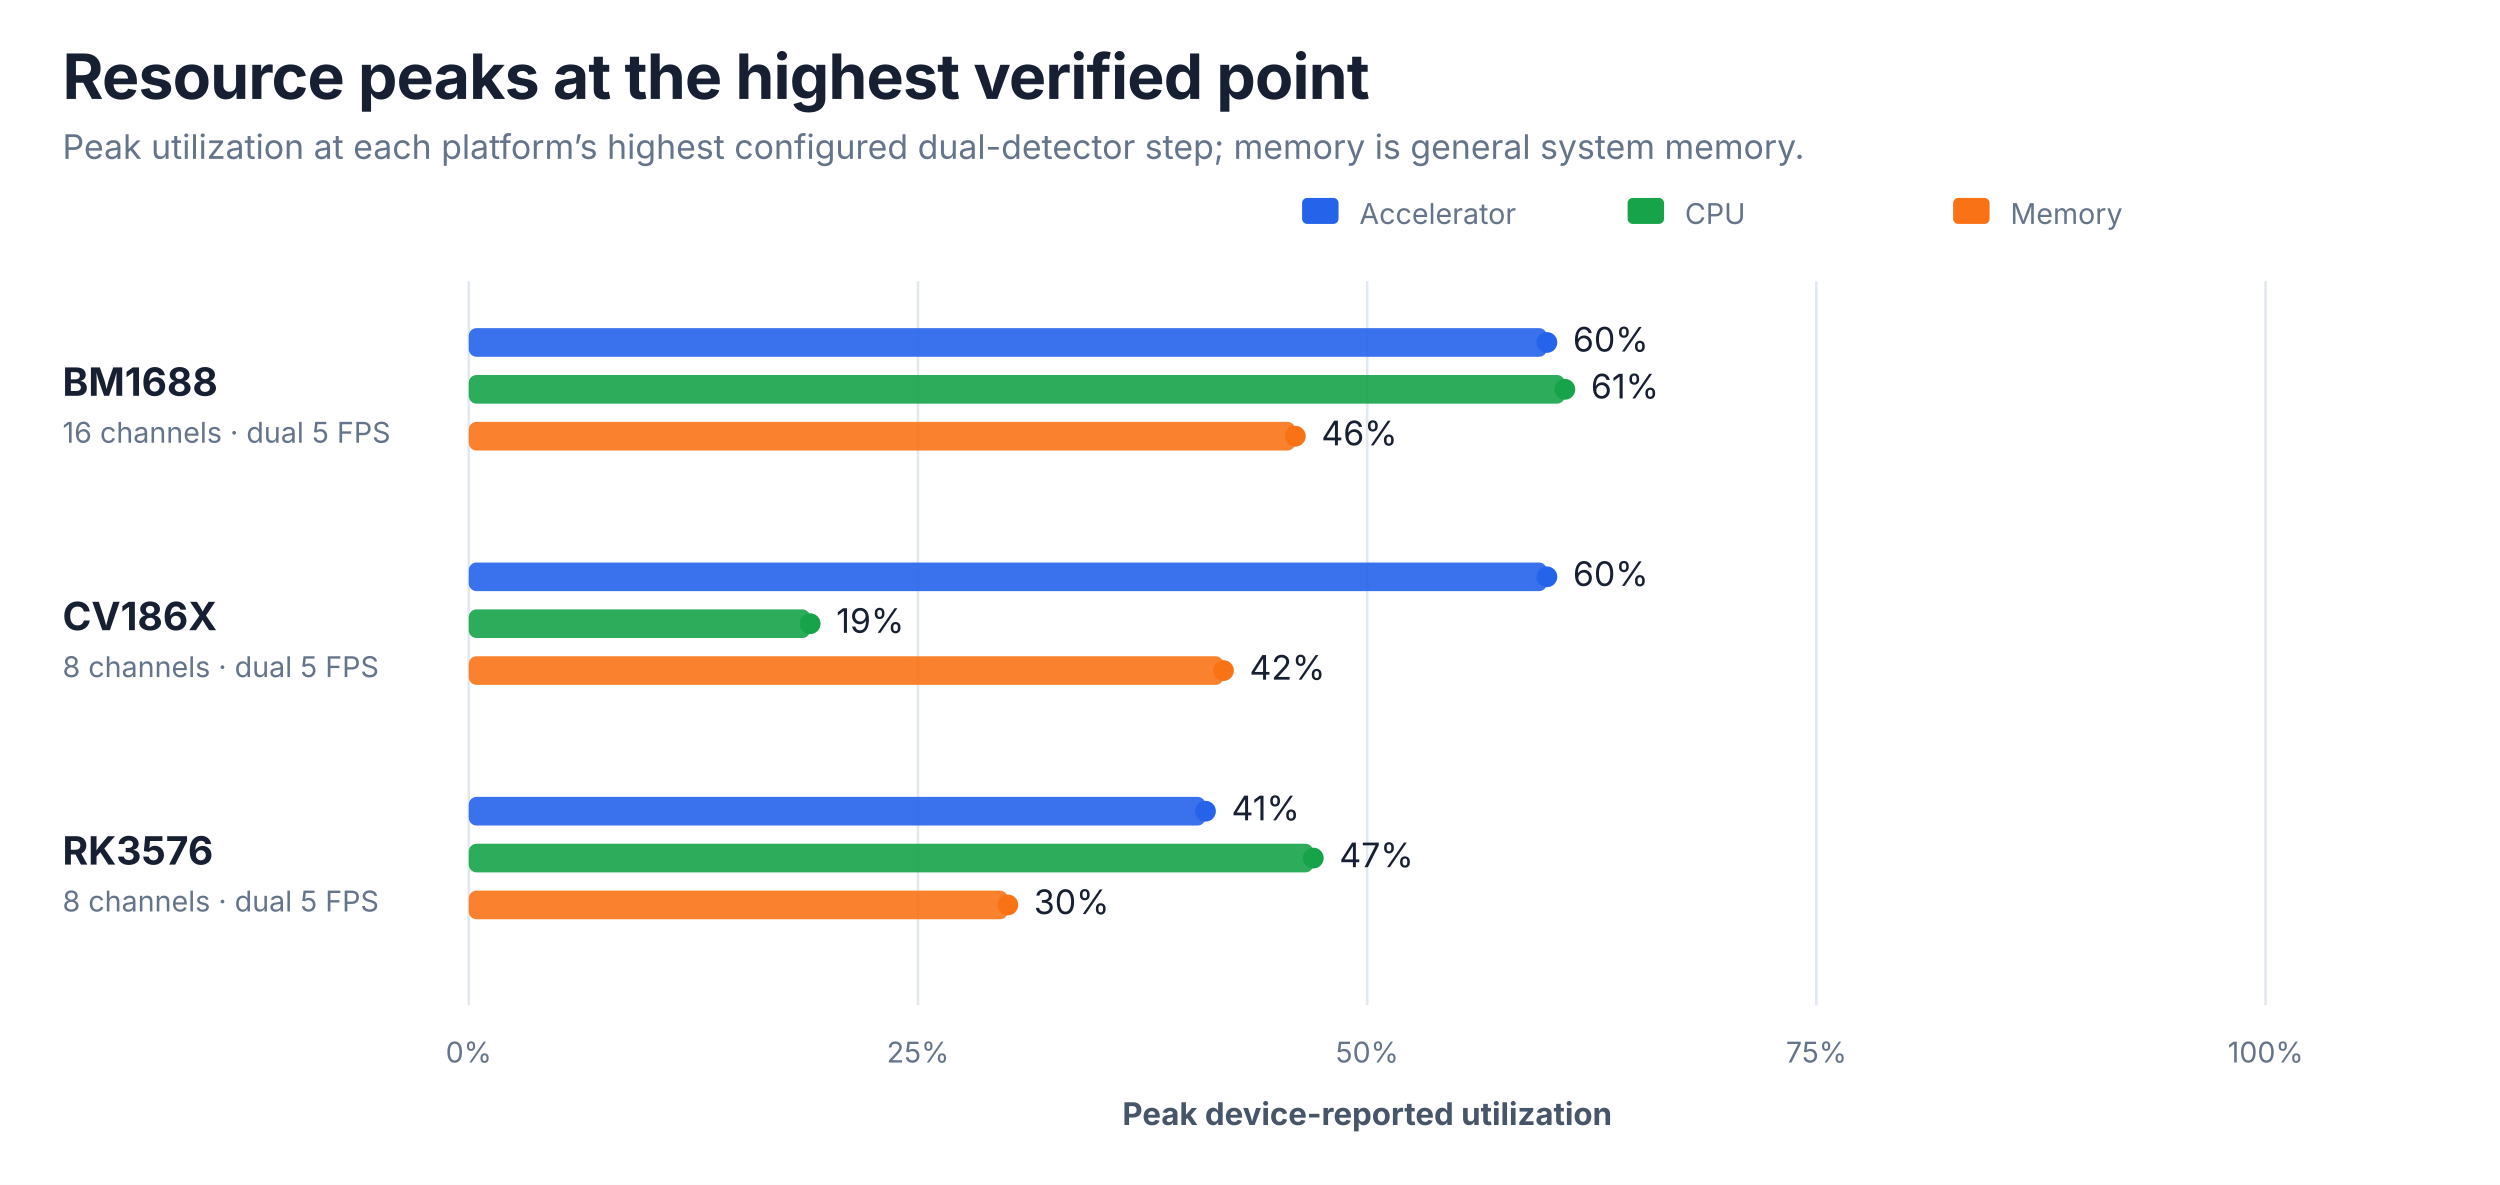
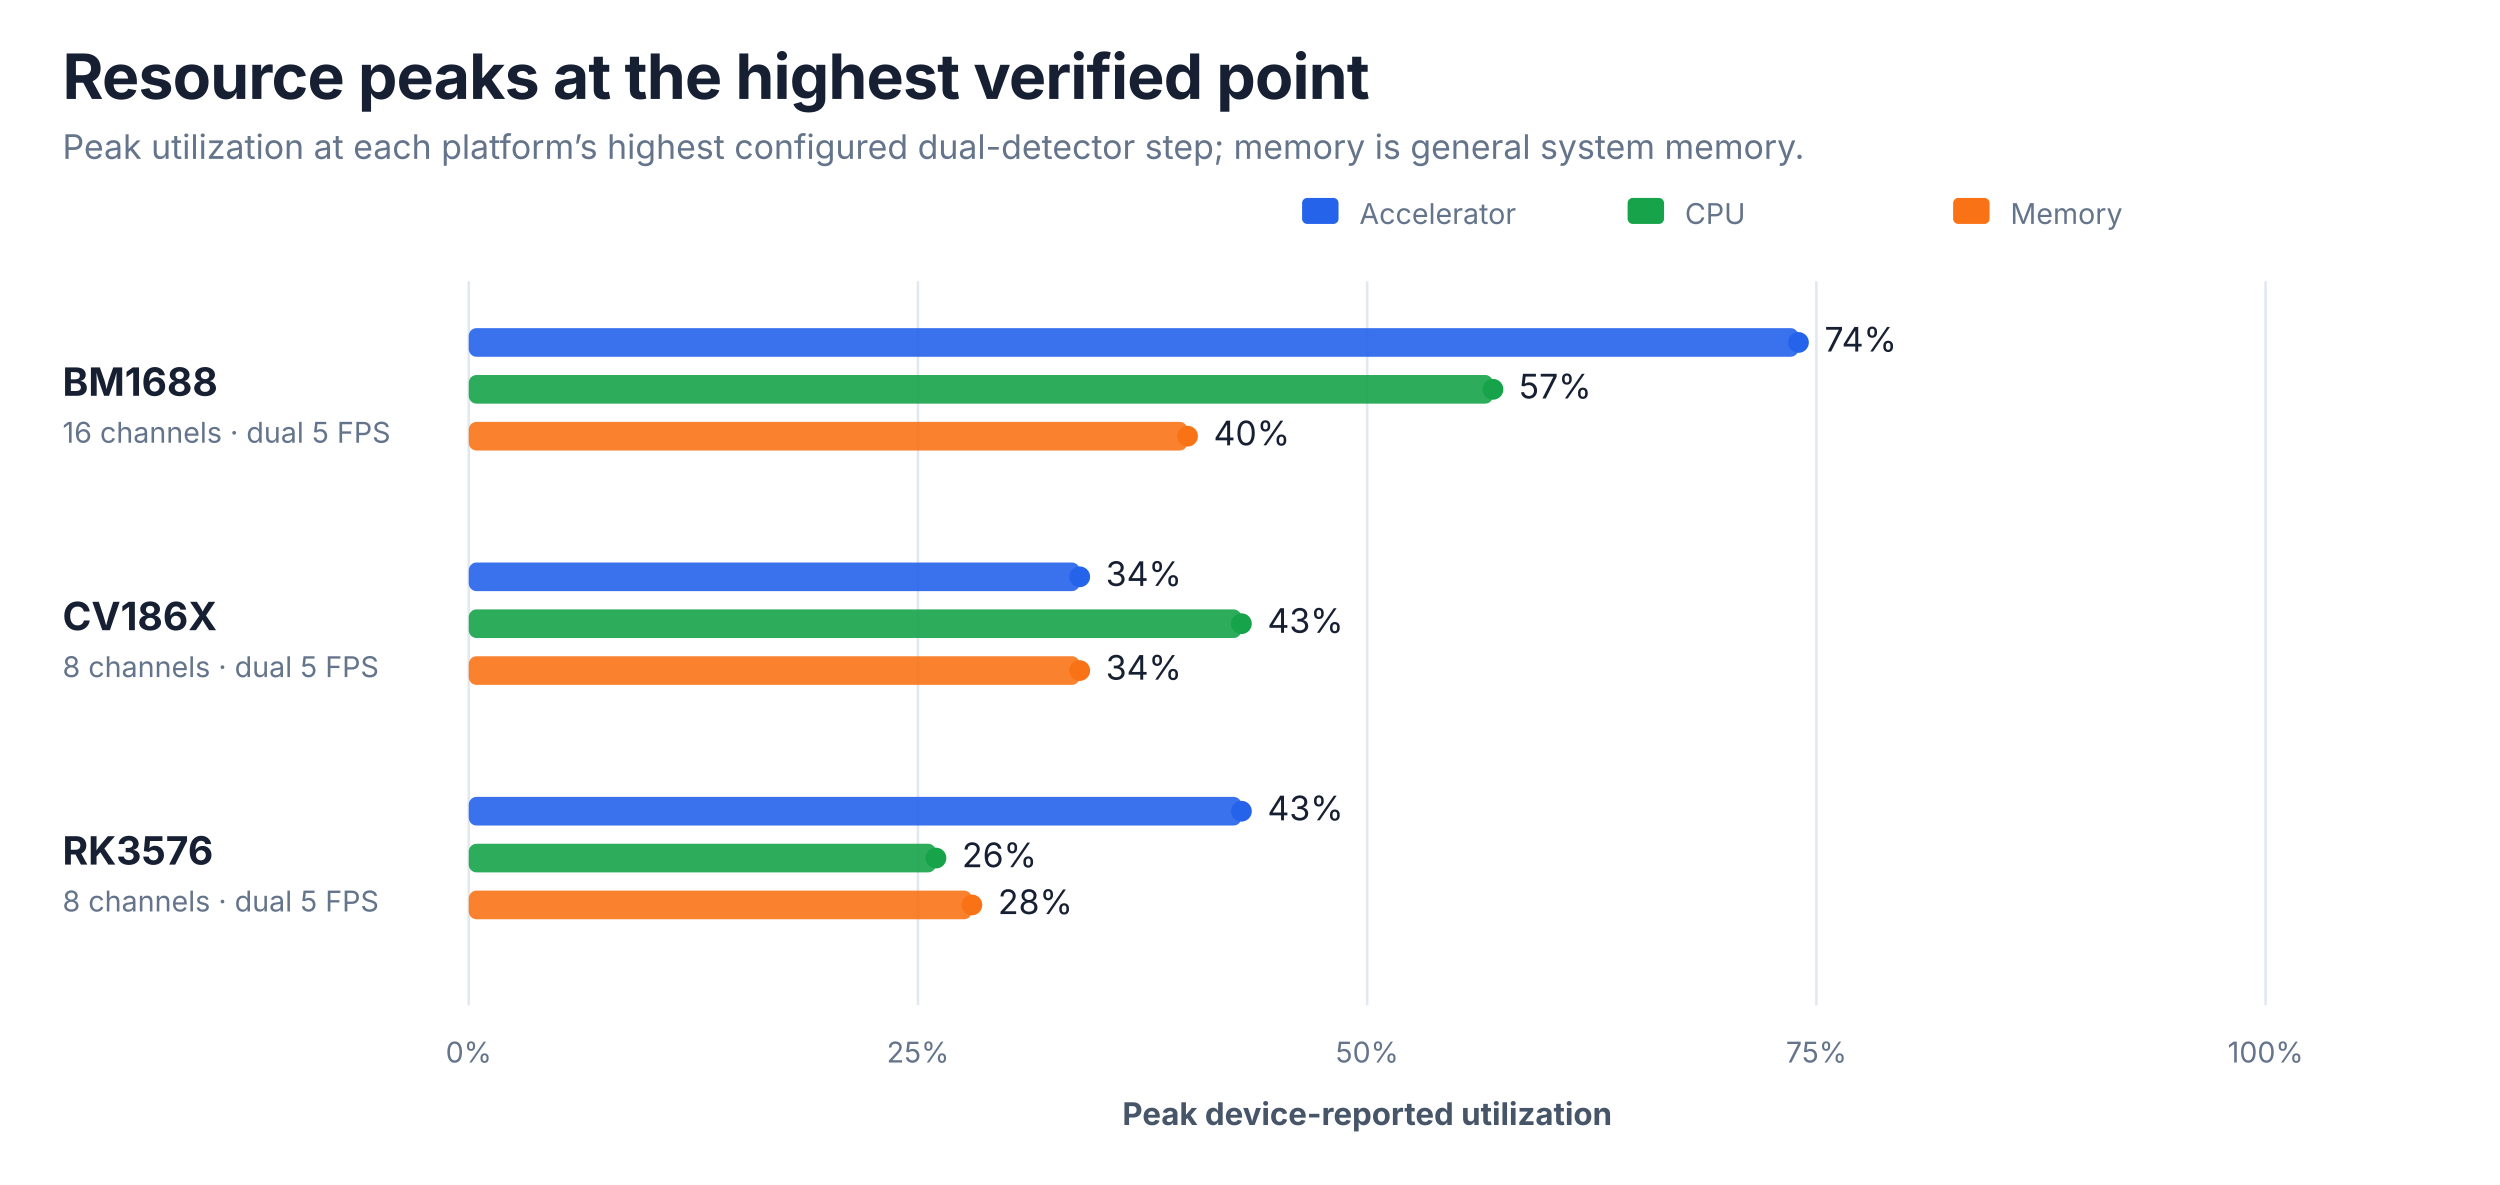
<svg xmlns="http://www.w3.org/2000/svg" width="100%" height="auto" viewBox="0 0 960 455" role="img" aria-labelledby="title desc">
  <style>text{font-family:Inter,"Segoe UI",Arial,sans-serif;fill:#172033;font-variant-numeric:tabular-nums}.title{font-size:24px;font-weight:700;letter-spacing:-.3px}.subtitle{font-size:13px;fill:#64748b}.section{font-size:10px;font-weight:700;letter-spacing:1.2px;fill:#94a3b8}.section-rule{stroke:#e2e8f0}.label,.value{font-size:13px}.platform{font-size:15px;font-weight:700}.platform-note,.panel-unit{font-size:11px;fill:#64748b}.head,.panel-title{font-size:13px;font-weight:700}.cell{font-size:13px;font-weight:700;fill:#0f172a}.legend,.tick{font-size:11px;fill:#64748b}.end-label{font-size:11px;font-weight:700}.track{fill:#eef2f7}.frame{fill:#fff;stroke:#e2e8f0}.grid{stroke:#e2e8f0;stroke-width:1}.axis{stroke:#94a3b8}.target{stroke:#e11d48;stroke-width:1.5;stroke-dasharray:6 5}.target-label{font-size:10px;font-weight:700;fill:#be123c}.axis-title{font-size:12px;font-weight:700;fill:#475569}</style>
  <rect width="100%" height="100%" fill="#fff" />
  <text x="24" y="38" class="title">Resource peaks at the highest verified point</text>
  <text x="24" y="61" class="subtitle">Peak utilization at each platform’s highest configured dual-detector step; memory is general system memory.</text>
  <g transform="translate(500 76)">
    <rect width="14" height="10" rx="2" fill="#2563eb" />
    <text x="22" y="10" class="legend">Accelerator</text>
  </g>
  <g transform="translate(625 76)">
    <rect width="14" height="10" rx="2" fill="#16a34a" />
    <text x="22" y="10" class="legend">CPU</text>
  </g>
  <g transform="translate(750 76)">
    <rect width="14" height="10" rx="2" fill="#f97316" />
    <text x="22" y="10" class="legend">Memory</text>
  </g>
  <line x1="180" y1="108" x2="180" y2="386" class="grid" />
  <text x="180" y="408" text-anchor="middle" class="tick">0%</text>
  <line x1="352.5" y1="108" x2="352.5" y2="386" class="grid" />
  <text x="352.5" y="408" text-anchor="middle" class="tick">25%</text>
  <line x1="525" y1="108" x2="525" y2="386" class="grid" />
  <text x="525" y="408" text-anchor="middle" class="tick">50%</text>
  <line x1="697.5" y1="108" x2="697.5" y2="386" class="grid" />
  <text x="697.5" y="408" text-anchor="middle" class="tick">75%</text>
  <line x1="870" y1="108" x2="870" y2="386" class="grid" />
  <text x="870" y="408" text-anchor="middle" class="tick">100%</text>
  <text x="24" y="152" class="platform">BM1688</text>
  <text x="24" y="170" class="platform-note">16 channels · dual 5 FPS</text>
-   <rect x="180" y="126" width="414" height="11" rx="3" fill="#2563eb" opacity="0.9" />
-   <circle cx="594" cy="131.5" r="4" fill="#2563eb" />
-   <text x="604" y="135" class="value">60%</text>
-   <rect x="180" y="144" width="420.9" height="11" rx="3" fill="#16a34a" opacity="0.9" />
-   <circle cx="600.9" cy="149.5" r="4" fill="#16a34a" />
-   <text x="610.9" y="153" class="value">61%</text>
-   <rect x="180" y="162" width="317.4" height="11" rx="3" fill="#f97316" opacity="0.9" />
-   <circle cx="497.4" cy="167.5" r="4" fill="#f97316" />
-   <text x="507.4" y="171" class="value">46%</text>
+   <rect x="180" y="126" width="510.6" height="11" rx="3" fill="#2563eb" opacity="0.9" />
+   <circle cx="690.6" cy="131.5" r="4" fill="#2563eb" />
+   <text x="700.6" y="135" class="value">74%</text>
+   <rect x="180" y="144" width="393.3" height="11" rx="3" fill="#16a34a" opacity="0.9" />
+   <circle cx="573.3" cy="149.5" r="4" fill="#16a34a" />
+   <text x="583.3" y="153" class="value">57%</text>
+   <rect x="180" y="162" width="276" height="11" rx="3" fill="#f97316" opacity="0.9" />
+   <circle cx="456" cy="167.5" r="4" fill="#f97316" />
+   <text x="466" y="171" class="value">40%</text>
  <text x="24" y="242" class="platform">CV186X</text>
  <text x="24" y="260" class="platform-note">8 channels · dual 5 FPS</text>
-   <rect x="180" y="216" width="414" height="11" rx="3" fill="#2563eb" opacity="0.9" />
-   <circle cx="594" cy="221.5" r="4" fill="#2563eb" />
-   <text x="604" y="225" class="value">60%</text>
-   <rect x="180" y="234" width="131.1" height="11" rx="3" fill="#16a34a" opacity="0.9" />
-   <circle cx="311.1" cy="239.5" r="4" fill="#16a34a" />
-   <text x="321.1" y="243" class="value">19%</text>
-   <rect x="180" y="252" width="289.8" height="11" rx="3" fill="#f97316" opacity="0.9" />
-   <circle cx="469.8" cy="257.5" r="4" fill="#f97316" />
-   <text x="479.8" y="261" class="value">42%</text>
+   <rect x="180" y="216" width="234.6" height="11" rx="3" fill="#2563eb" opacity="0.9" />
+   <circle cx="414.6" cy="221.5" r="4" fill="#2563eb" />
+   <text x="424.6" y="225" class="value">34%</text>
+   <rect x="180" y="234" width="296.7" height="11" rx="3" fill="#16a34a" opacity="0.9" />
+   <circle cx="476.7" cy="239.5" r="4" fill="#16a34a" />
+   <text x="486.7" y="243" class="value">43%</text>
+   <rect x="180" y="252" width="234.6" height="11" rx="3" fill="#f97316" opacity="0.9" />
+   <circle cx="414.6" cy="257.5" r="4" fill="#f97316" />
+   <text x="424.6" y="261" class="value">34%</text>
  <text x="24" y="332" class="platform">RK3576</text>
  <text x="24" y="350" class="platform-note">8 channels · dual 5 FPS</text>
-   <rect x="180" y="306" width="282.9" height="11" rx="3" fill="#2563eb" opacity="0.9" />
-   <circle cx="462.9" cy="311.5" r="4" fill="#2563eb" />
-   <text x="472.9" y="315" class="value">41%</text>
-   <rect x="180" y="324" width="324.3" height="11" rx="3" fill="#16a34a" opacity="0.9" />
-   <circle cx="504.3" cy="329.5" r="4" fill="#16a34a" />
-   <text x="514.3" y="333" class="value">47%</text>
-   <rect x="180" y="342" width="207" height="11" rx="3" fill="#f97316" opacity="0.9" />
-   <circle cx="387" cy="347.5" r="4" fill="#f97316" />
-   <text x="397" y="351" class="value">30%</text>
+   <rect x="180" y="306" width="296.7" height="11" rx="3" fill="#2563eb" opacity="0.9" />
+   <circle cx="476.7" cy="311.5" r="4" fill="#2563eb" />
+   <text x="486.7" y="315" class="value">43%</text>
+   <rect x="180" y="324" width="179.4" height="11" rx="3" fill="#16a34a" opacity="0.9" />
+   <circle cx="359.4" cy="329.5" r="4" fill="#16a34a" />
+   <text x="369.4" y="333" class="value">26%</text>
+   <rect x="180" y="342" width="193.2" height="11" rx="3" fill="#f97316" opacity="0.9" />
+   <circle cx="373.2" cy="347.5" r="4" fill="#f97316" />
+   <text x="383.2" y="351" class="value">28%</text>
  <text x="525" y="432" text-anchor="middle" class="axis-title">Peak device-reported utilization</text>
</svg>
